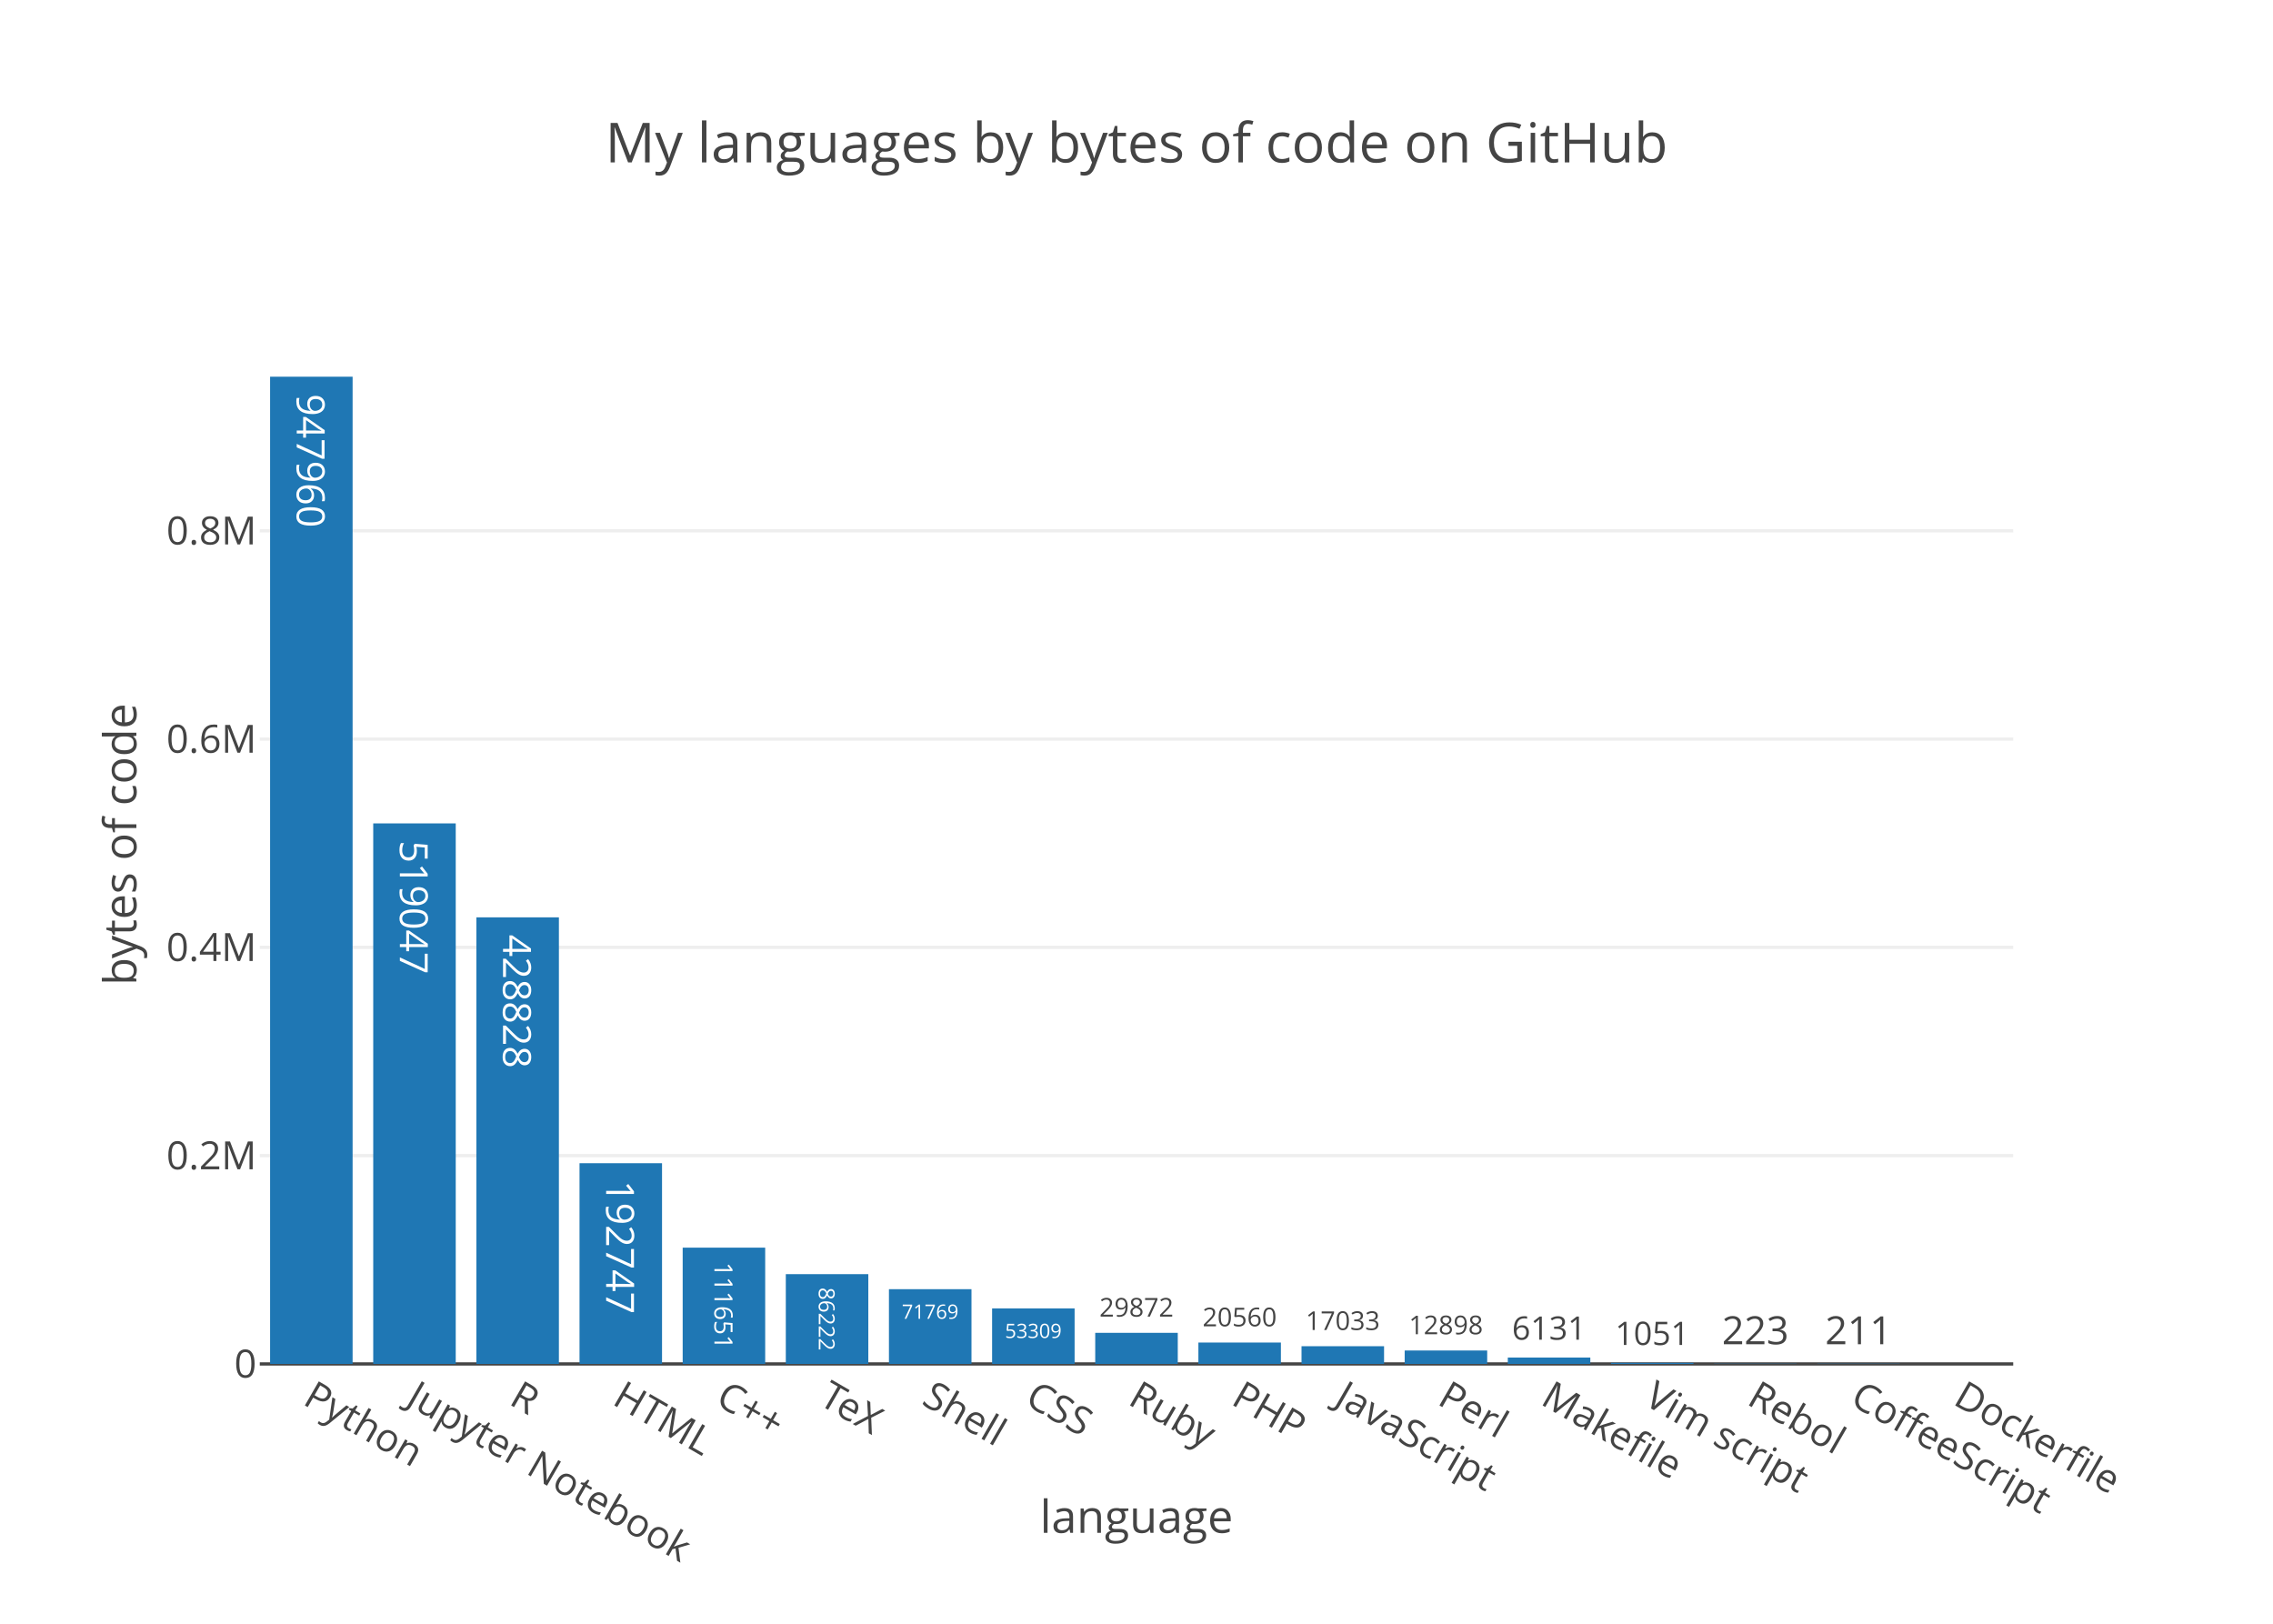
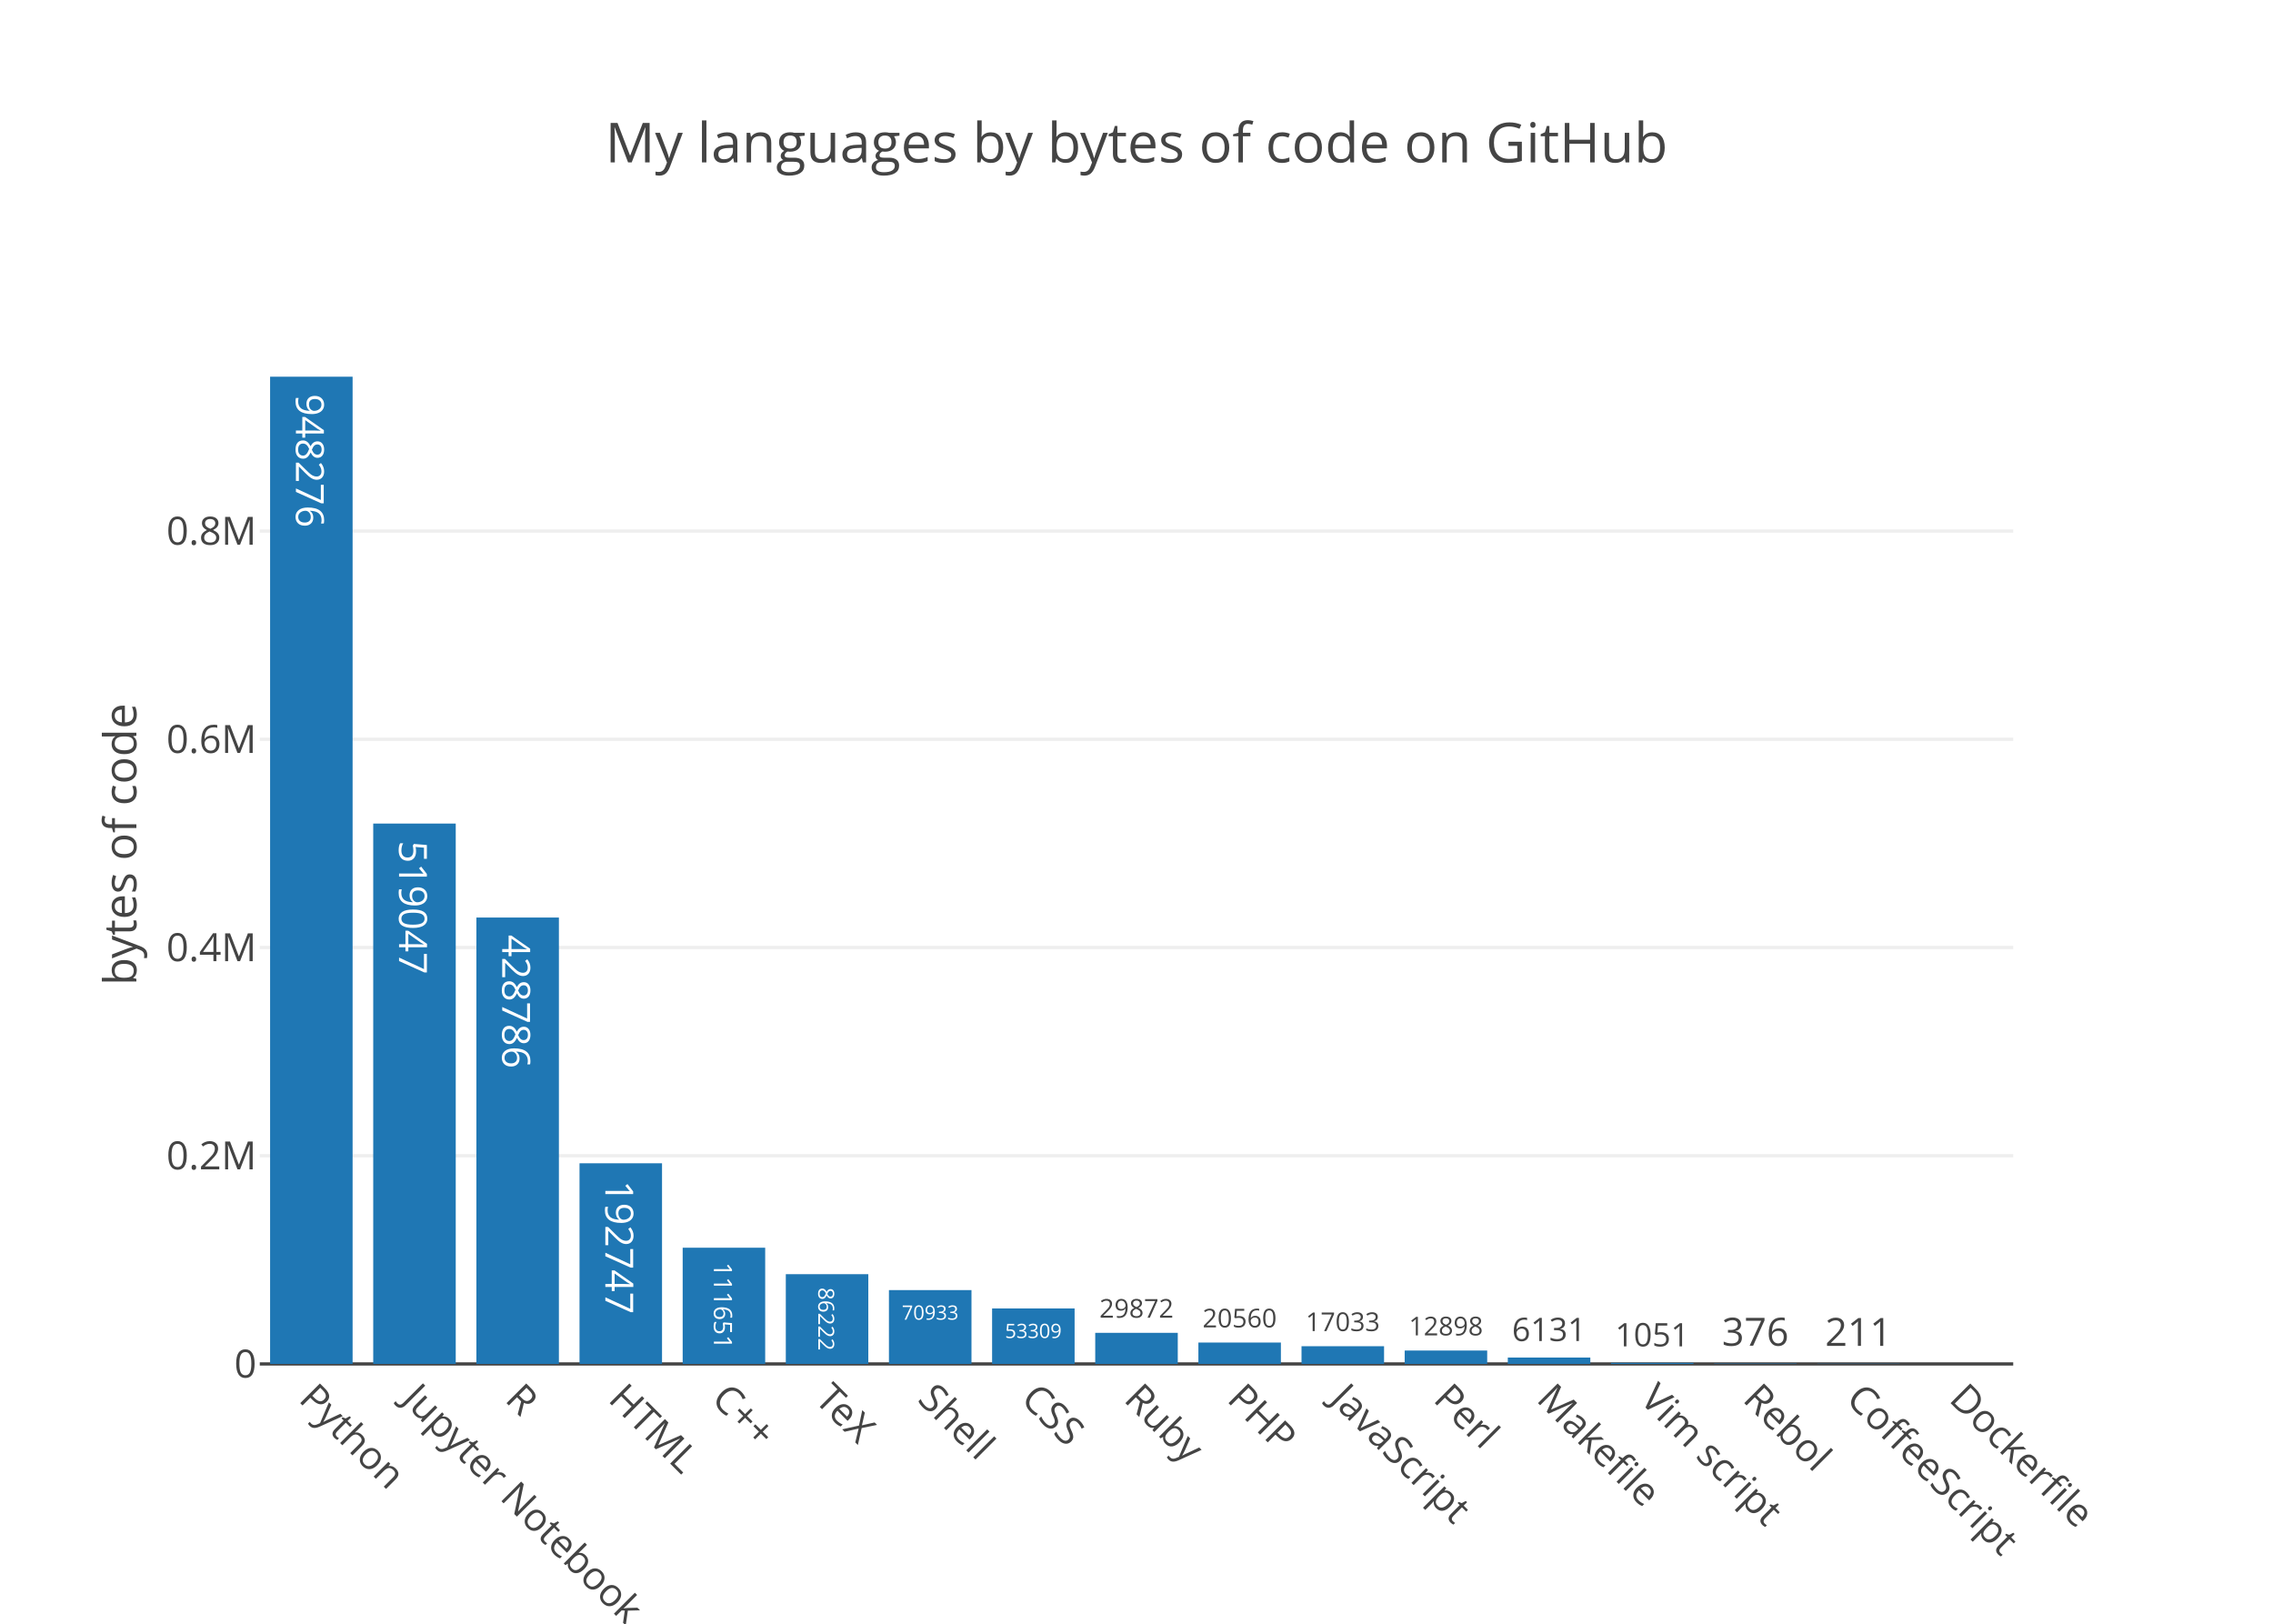
<svg xmlns="http://www.w3.org/2000/svg" class="main-svg" width="700" height="500" viewBox="0 0 700 500">
  <rect x="0" y="0" width="700" height="500" style="fill: rgb(255, 255, 255); fill-opacity: 1;" />
-   <defs id="defs-7efb95">
+   <defs id="defs-a31d7d">
    <g class="clips">
-       <clipPath id="clip7efb95xyplot" class="plotclip">
+       <clipPath id="clipa31d7dxyplot" class="plotclip">
        <rect width="540" height="320" />
      </clipPath>
-       <clipPath class="axesclip" id="clip7efb95x">
+       <clipPath class="axesclip" id="clipa31d7dx">
        <rect x="80" y="0" width="540" height="500" />
      </clipPath>
-       <clipPath class="axesclip" id="clip7efb95y">
+       <clipPath class="axesclip" id="clipa31d7dy">
        <rect x="0" y="100" width="700" height="320" />
      </clipPath>
-       <clipPath class="axesclip" id="clip7efb95xy">
+       <clipPath class="axesclip" id="clipa31d7dxy">
        <rect x="80" y="100" width="540" height="320" />
      </clipPath>
    </g>
    <g class="gradients" />
  </defs>
  <g class="bglayer" />
  <g class="layer-below">
    <g class="imagelayer" />
    <g class="shapelayer" />
  </g>
  <g class="cartesianlayer">
    <g class="subplot xy">
      <g class="layer-subplot">
        <g class="shapelayer" />
        <g class="imagelayer" />
      </g>
      <g class="gridlayer">
        <g class="x" />
        <g class="y">
-           <path class="ygrid crisp" transform="translate(0,355.86)" d="M80,0h540" style="stroke: rgb(238, 238, 238); stroke-opacity: 1; stroke-width: 1px;" />
-           <path class="ygrid crisp" transform="translate(0,291.72)" d="M80,0h540" style="stroke: rgb(238, 238, 238); stroke-opacity: 1; stroke-width: 1px;" />
-           <path class="ygrid crisp" transform="translate(0,227.59)" d="M80,0h540" style="stroke: rgb(238, 238, 238); stroke-opacity: 1; stroke-width: 1px;" />
-           <path class="ygrid crisp" transform="translate(0,163.45)" d="M80,0h540" style="stroke: rgb(238, 238, 238); stroke-opacity: 1; stroke-width: 1px;" />
+           <path class="ygrid crisp" transform="translate(0,355.88)" d="M80,0h540" style="stroke: rgb(238, 238, 238); stroke-opacity: 1; stroke-width: 1px;" />
+           <path class="ygrid crisp" transform="translate(0,291.77)" d="M80,0h540" style="stroke: rgb(238, 238, 238); stroke-opacity: 1; stroke-width: 1px;" />
+           <path class="ygrid crisp" transform="translate(0,227.65)" d="M80,0h540" style="stroke: rgb(238, 238, 238); stroke-opacity: 1; stroke-width: 1px;" />
+           <path class="ygrid crisp" transform="translate(0,163.53)" d="M80,0h540" style="stroke: rgb(238, 238, 238); stroke-opacity: 1; stroke-width: 1px;" />
        </g>
      </g>
      <g class="zerolinelayer">
        <path class="yzl zl crisp" transform="translate(0,420)" d="M80,0h540" style="stroke: rgb(68, 68, 68); stroke-opacity: 1; stroke-width: 1px;" />
      </g>
      <path class="xlines-below" />
      <path class="ylines-below" />
      <g class="overlines-below" />
      <g class="xaxislayer-below" />
      <g class="yaxislayer-below" />
      <g class="overaxes-below" />
-       <g class="plot" transform="translate(80, 100)" clip-path="url('#clip7efb95xyplot')">
+       <g class="plot" transform="translate(80, 100)" clip-path="url('#clipa31d7dxyplot')">
        <g class="barlayer mlayer">
          <g class="trace bars" style="opacity: 1;">
            <g class="points">
              <g class="point">
                <path d="M3.18,320V16H28.59V320Z" style="vector-effect: non-scaling-stroke; opacity: 1; stroke-width: 0px; fill: rgb(31, 119, 180); fill-opacity: 1;" />
-                 <text class="bartext bartext-inside" transform="translate(15.87719 46.38281)rotate(90 0.0078125 -4.5) " text-anchor="middle" data-notex="1" x="0" y="0" style="font-family: 'Open Sans', verdana, arial, sans-serif; font-size: 12px; fill: rgb(255, 255, 255); fill-opacity: 1; white-space: pre;">947960</text>
-               </g>
-               <g class="point">
-                 <path d="M34.94,320V153.55H60.35V320Z" style="vector-effect: non-scaling-stroke; opacity: 1; stroke-width: 0px; fill: rgb(31, 119, 180); fill-opacity: 1;" />
-                 <text class="bartext bartext-inside" transform="translate(47.63719 183.9328)rotate(90 0.0078125 -4.5) " text-anchor="middle" data-notex="1" x="0" y="0" style="font-family: 'Open Sans', verdana, arial, sans-serif; font-size: 12px; fill: rgb(255, 255, 255); fill-opacity: 1; white-space: pre;">519047</text>
-               </g>
-               <g class="point">
-                 <path d="M66.71,320V182.48H92.12V320Z" style="vector-effect: non-scaling-stroke; opacity: 1; stroke-width: 0px; fill: rgb(31, 119, 180); fill-opacity: 1;" />
-                 <text class="bartext bartext-inside" transform="translate(79.40719 212.8628)rotate(90 0.0078125 -4.5) " text-anchor="middle" data-notex="1" x="0" y="0" style="font-family: 'Open Sans', verdana, arial, sans-serif; font-size: 12px; fill: rgb(255, 255, 255); fill-opacity: 1; white-space: pre;">428828</text>
-               </g>
-               <g class="point">
-                 <path d="M98.47,320V258.19H123.88V320Z" style="vector-effect: non-scaling-stroke; opacity: 1; stroke-width: 0px; fill: rgb(31, 119, 180); fill-opacity: 1;" />
-                 <text class="bartext bartext-inside" transform="translate(111.1672 288.5728)rotate(90 0.0078125 -4.5) " text-anchor="middle" data-notex="1" x="0" y="0" style="font-family: 'Open Sans', verdana, arial, sans-serif; font-size: 12px; fill: rgb(255, 255, 255); fill-opacity: 1; white-space: pre;">192747</text>
-               </g>
-               <g class="point">
-                 <path d="M130.24,320V284.19H155.65V320Z" style="vector-effect: non-scaling-stroke; opacity: 1; stroke-width: 0px; fill: rgb(31, 119, 180); fill-opacity: 1;" />
-                 <text class="bartext bartext-inside" transform="translate(142.9399 305.0261)scale(0.6513622) rotate(90 0.0078125 -4.5) " text-anchor="middle" data-notex="1" x="0" y="0" style="font-family: 'Open Sans', verdana, arial, sans-serif; font-size: 12px; fill: rgb(255, 255, 255); fill-opacity: 1; white-space: pre;">111651</text>
-               </g>
-               <g class="point">
-                 <path d="M162,320V292.35H187.41V320Z" style="vector-effect: non-scaling-stroke; opacity: 1; stroke-width: 0px; fill: rgb(31, 119, 180); fill-opacity: 1;" />
-                 <text class="bartext bartext-inside" transform="translate(174.7006 308.7294)scale(0.5676362) rotate(90 0.0078125 -4.5) " text-anchor="middle" data-notex="1" x="0" y="0" style="font-family: 'Open Sans', verdana, arial, sans-serif; font-size: 12px; fill: rgb(255, 255, 255); fill-opacity: 1; white-space: pre;">86222</text>
-               </g>
-               <g class="point">
-                 <path d="M193.76,320V296.98H219.18V320Z" style="vector-effect: non-scaling-stroke; opacity: 1; stroke-width: 0px; fill: rgb(31, 119, 180); fill-opacity: 1;" />
-                 <text class="bartext bartext-inside" transform="translate(206.466 306.09)scale(0.5091684) " text-anchor="middle" data-notex="1" x="0" y="0" style="font-family: 'Open Sans', verdana, arial, sans-serif; font-size: 12px; fill: rgb(255, 255, 255); fill-opacity: 1; white-space: pre;">71769</text>
-               </g>
-               <g class="point">
-                 <path d="M225.53,320V302.9H250.94V320Z" style="vector-effect: non-scaling-stroke; opacity: 1; stroke-width: 0px; fill: rgb(31, 119, 180); fill-opacity: 1;" />
-                 <text class="bartext bartext-inside" transform="translate(238.231 312.0069)scale(0.5089062) " text-anchor="middle" data-notex="1" x="0" y="0" style="font-family: 'Open Sans', verdana, arial, sans-serif; font-size: 12px; fill: rgb(255, 255, 255); fill-opacity: 1; white-space: pre;">53309</text>
+                 <text class="bartext bartext-inside" transform="translate(15.87719 46.63281)rotate(90 0.0078125 -4.75) " text-anchor="middle" data-notex="1" x="0" y="0" style="font-family: 'Open Sans', verdana, arial, sans-serif; font-size: 12px; fill: rgb(255, 255, 255); fill-opacity: 1; white-space: pre;">948276</text>
+               </g>
+               <g class="point">
+                 <path d="M34.94,320V153.6H60.35V320Z" style="vector-effect: non-scaling-stroke; opacity: 1; stroke-width: 0px; fill: rgb(31, 119, 180); fill-opacity: 1;" />
+                 <text class="bartext bartext-inside" transform="translate(47.63719 184.2328)rotate(90 0.0078125 -4.75) " text-anchor="middle" data-notex="1" x="0" y="0" style="font-family: 'Open Sans', verdana, arial, sans-serif; font-size: 12px; fill: rgb(255, 255, 255); fill-opacity: 1; white-space: pre;">519047</text>
+               </g>
+               <g class="point">
+                 <path d="M66.71,320V182.54H92.12V320Z" style="vector-effect: non-scaling-stroke; opacity: 1; stroke-width: 0px; fill: rgb(31, 119, 180); fill-opacity: 1;" />
+                 <text class="bartext bartext-inside" transform="translate(79.40719 213.1728)rotate(90 0.0078125 -4.75) " text-anchor="middle" data-notex="1" x="0" y="0" style="font-family: 'Open Sans', verdana, arial, sans-serif; font-size: 12px; fill: rgb(255, 255, 255); fill-opacity: 1; white-space: pre;">428786</text>
+               </g>
+               <g class="point">
+                 <path d="M98.47,320V258.21H123.88V320Z" style="vector-effect: non-scaling-stroke; opacity: 1; stroke-width: 0px; fill: rgb(31, 119, 180); fill-opacity: 1;" />
+                 <text class="bartext bartext-inside" transform="translate(111.1672 288.8428)rotate(90 0.0078125 -4.75) " text-anchor="middle" data-notex="1" x="0" y="0" style="font-family: 'Open Sans', verdana, arial, sans-serif; font-size: 12px; fill: rgb(255, 255, 255); fill-opacity: 1; white-space: pre;">192747</text>
+               </g>
+               <g class="point">
+                 <path d="M130.24,320V284.21H155.65V320Z" style="vector-effect: non-scaling-stroke; opacity: 1; stroke-width: 0px; fill: rgb(31, 119, 180); fill-opacity: 1;" />
+                 <text class="bartext bartext-inside" transform="translate(142.9399 305.1969)scale(0.6509252) rotate(90 0.0078125 -4.75) " text-anchor="middle" data-notex="1" x="0" y="0" style="font-family: 'Open Sans', verdana, arial, sans-serif; font-size: 12px; fill: rgb(255, 255, 255); fill-opacity: 1; white-space: pre;">111651</text>
+               </g>
+               <g class="point">
+                 <path d="M162,320V292.36H187.41V320Z" style="vector-effect: non-scaling-stroke; opacity: 1; stroke-width: 0px; fill: rgb(31, 119, 180); fill-opacity: 1;" />
+                 <text class="bartext bartext-inside" transform="translate(174.7006 308.875)scale(0.567374) rotate(90 0.0078125 -4.75) " text-anchor="middle" data-notex="1" x="0" y="0" style="font-family: 'Open Sans', verdana, arial, sans-serif; font-size: 12px; fill: rgb(255, 255, 255); fill-opacity: 1; white-space: pre;">86222</text>
+               </g>
+               <g class="point">
+                 <path d="M193.76,320V297.26H219.18V320Z" style="vector-effect: non-scaling-stroke; opacity: 1; stroke-width: 0px; fill: rgb(31, 119, 180); fill-opacity: 1;" />
+                 <text class="bartext bartext-inside" transform="translate(206.466 306.37)scale(0.5091684) " text-anchor="middle" data-notex="1" x="0" y="0" style="font-family: 'Open Sans', verdana, arial, sans-serif; font-size: 12px; fill: rgb(255, 255, 255); fill-opacity: 1; white-space: pre;">70933</text>
+               </g>
+               <g class="point">
+                 <path d="M225.53,320V302.91H250.94V320Z" style="vector-effect: non-scaling-stroke; opacity: 1; stroke-width: 0px; fill: rgb(31, 119, 180); fill-opacity: 1;" />
+                 <text class="bartext bartext-inside" transform="translate(238.231 312.0169)scale(0.5089062) " text-anchor="middle" data-notex="1" x="0" y="0" style="font-family: 'Open Sans', verdana, arial, sans-serif; font-size: 12px; fill: rgb(255, 255, 255); fill-opacity: 1; white-space: pre;">53309</text>
              </g>
              <g class="point">
                <path d="M257.29,320V310.42H282.71V320Z" style="vector-effect: non-scaling-stroke; opacity: 1; stroke-width: 0px; fill: rgb(31, 119, 180); fill-opacity: 1;" />
-                 <text class="bartext bartext-outside" transform="translate(269.9948 305.4206)scale(0.666481) " text-anchor="middle" data-notex="1" x="0" y="0" style="font-family: 'Open Sans', verdana, arial, sans-serif; font-size: 12px; fill: rgb(68, 68, 68); fill-opacity: 1; white-space: pre;">29872</text>
+                 <text class="bartext bartext-outside" transform="translate(269.9948 305.7538)scale(0.666481) " text-anchor="middle" data-notex="1" x="0" y="0" style="font-family: 'Open Sans', verdana, arial, sans-serif; font-size: 12px; fill: rgb(68, 68, 68); fill-opacity: 1; white-space: pre;">29872</text>
              </g>
              <g class="point">
                <path d="M289.06,320V313.41H314.47V320Z" style="vector-effect: non-scaling-stroke; opacity: 1; stroke-width: 0px; fill: rgb(31, 119, 180); fill-opacity: 1;" />
-                 <text class="bartext bartext-outside" transform="translate(301.7598 308.4113)scale(0.6662188) " text-anchor="middle" data-notex="1" x="0" y="0" style="font-family: 'Open Sans', verdana, arial, sans-serif; font-size: 12px; fill: rgb(68, 68, 68); fill-opacity: 1; white-space: pre;">20560</text>
+                 <text class="bartext bartext-outside" transform="translate(301.7598 308.7445)scale(0.6662188) " text-anchor="middle" data-notex="1" x="0" y="0" style="font-family: 'Open Sans', verdana, arial, sans-serif; font-size: 12px; fill: rgb(68, 68, 68); fill-opacity: 1; white-space: pre;">20560</text>
              </g>
              <g class="point">
                <path d="M320.82,320V314.54H346.24V320Z" style="vector-effect: non-scaling-stroke; opacity: 1; stroke-width: 0px; fill: rgb(31, 119, 180); fill-opacity: 1;" />
-                 <text class="bartext bartext-outside" transform="translate(333.5248 309.5406)scale(0.666481) " text-anchor="middle" data-notex="1" x="0" y="0" style="font-family: 'Open Sans', verdana, arial, sans-serif; font-size: 12px; fill: rgb(68, 68, 68); fill-opacity: 1; white-space: pre;">17033</text>
-               </g>
-               <g class="point">
-                 <path d="M352.59,320V315.86H378V320Z" style="vector-effect: non-scaling-stroke; opacity: 1; stroke-width: 0px; fill: rgb(31, 119, 180); fill-opacity: 1;" />
-                 <text class="bartext bartext-outside" transform="translate(365.2898 310.8613)scale(0.6662188) " text-anchor="middle" data-notex="1" x="0" y="0" style="font-family: 'Open Sans', verdana, arial, sans-serif; font-size: 12px; fill: rgb(68, 68, 68); fill-opacity: 1; white-space: pre;">12898</text>
+                 <text class="bartext bartext-outside" transform="translate(333.5248 309.8738)scale(0.666481) " text-anchor="middle" data-notex="1" x="0" y="0" style="font-family: 'Open Sans', verdana, arial, sans-serif; font-size: 12px; fill: rgb(68, 68, 68); fill-opacity: 1; white-space: pre;">17033</text>
+               </g>
+               <g class="point">
+                 <path d="M352.59,320V315.87H378V320Z" style="vector-effect: non-scaling-stroke; opacity: 1; stroke-width: 0px; fill: rgb(31, 119, 180); fill-opacity: 1;" />
+                 <text class="bartext bartext-outside" transform="translate(365.2898 311.2045)scale(0.6662188) " text-anchor="middle" data-notex="1" x="0" y="0" style="font-family: 'Open Sans', verdana, arial, sans-serif; font-size: 12px; fill: rgb(68, 68, 68); fill-opacity: 1; white-space: pre;">12898</text>
              </g>
              <g class="point">
                <path d="M384.35,320V318.03H409.76V320Z" style="vector-effect: non-scaling-stroke; opacity: 1; stroke-width: 0px; fill: rgb(31, 119, 180); fill-opacity: 1;" />
-                 <text class="bartext bartext-outside" transform="translate(397.0485 312.5319)scale(0.8326882) " text-anchor="middle" data-notex="1" x="0" y="0" style="font-family: 'Open Sans', verdana, arial, sans-serif; font-size: 12px; fill: rgb(68, 68, 68); fill-opacity: 1; white-space: pre;">6131</text>
+                 <text class="bartext bartext-outside" transform="translate(397.0485 312.9483)scale(0.8326882) " text-anchor="middle" data-notex="1" x="0" y="0" style="font-family: 'Open Sans', verdana, arial, sans-serif; font-size: 12px; fill: rgb(68, 68, 68); fill-opacity: 1; white-space: pre;">6131</text>
              </g>
              <g class="point">
                <path d="M416.12,320V319.66H441.53V320Z" style="vector-effect: non-scaling-stroke; opacity: 1; stroke-width: 0px; fill: rgb(31, 119, 180); fill-opacity: 1;" />
-                 <text class="bartext bartext-outside" transform="translate(428.8185 314.1619)scale(0.8326882) " text-anchor="middle" data-notex="1" x="0" y="0" style="font-family: 'Open Sans', verdana, arial, sans-serif; font-size: 12px; fill: rgb(68, 68, 68); fill-opacity: 1; white-space: pre;">1051</text>
-               </g>
-               <g class="point">
-                 <path d="M447.88,320V319.93H473.29V320Z" style="vector-effect: non-scaling-stroke; opacity: 1; stroke-width: 0px; fill: rgb(31, 119, 180); fill-opacity: 1;" />
-                 <text class="bartext bartext-outside" transform="translate(460.585 313.93)" text-anchor="middle" data-notex="1" x="0" y="0" style="font-family: 'Open Sans', verdana, arial, sans-serif; font-size: 12px; fill: rgb(68, 68, 68); fill-opacity: 1; white-space: pre;">223</text>
+                 <text class="bartext bartext-outside" transform="translate(428.8185 314.5783)scale(0.8326882) " text-anchor="middle" data-notex="1" x="0" y="0" style="font-family: 'Open Sans', verdana, arial, sans-serif; font-size: 12px; fill: rgb(68, 68, 68); fill-opacity: 1; white-space: pre;">1051</text>
+               </g>
+               <g class="point">
+                 <path d="M447.88,320V319.88H473.29V320Z" style="vector-effect: non-scaling-stroke; opacity: 1; stroke-width: 0px; fill: rgb(31, 119, 180); fill-opacity: 1;" />
+                 <text class="bartext bartext-outside" transform="translate(460.585 314.38)" text-anchor="middle" data-notex="1" x="0" y="0" style="font-family: 'Open Sans', verdana, arial, sans-serif; font-size: 12px; fill: rgb(68, 68, 68); fill-opacity: 1; white-space: pre;">376</text>
              </g>
              <g class="point">
                <path d="M479.65,320V319.93H505.06V320Z" style="vector-effect: non-scaling-stroke; opacity: 1; stroke-width: 0px; fill: rgb(31, 119, 180); fill-opacity: 1;" />
-                 <text class="bartext bartext-outside" transform="translate(492.355 313.93)" text-anchor="middle" data-notex="1" x="0" y="0" style="font-family: 'Open Sans', verdana, arial, sans-serif; font-size: 12px; fill: rgb(68, 68, 68); fill-opacity: 1; white-space: pre;">211</text>
+                 <text class="bartext bartext-outside" transform="translate(492.355 314.43)" text-anchor="middle" data-notex="1" x="0" y="0" style="font-family: 'Open Sans', verdana, arial, sans-serif; font-size: 12px; fill: rgb(68, 68, 68); fill-opacity: 1; white-space: pre;">211</text>
              </g>
              <g class="point">
                <path d="M0,0Z" style="vector-effect: non-scaling-stroke; opacity: 1; stroke-width: 0px; fill: rgb(31, 119, 180); fill-opacity: 1;" />
              </g>
            </g>
          </g>
        </g>
      </g>
      <g class="overplot" />
      <path class="xlines-above crisp" d="M0,0" style="fill: none;" />
      <path class="ylines-above crisp" d="M0,0" style="fill: none;" />
      <g class="overlines-above" />
      <g class="xaxislayer-above">
        <g class="xtick">
-           <text text-anchor="start" x="0" y="433" transform="translate(95.88,0) rotate(30,0,427)" style="font-family: 'Open Sans', verdana, arial, sans-serif; font-size: 12px; fill: rgb(68, 68, 68); fill-opacity: 1; white-space: pre;">Python</text>
-         </g>
-         <g class="xtick">
-           <text text-anchor="start" x="0" y="433" transform="translate(127.65,0) rotate(30,0,427)" style="font-family: 'Open Sans', verdana, arial, sans-serif; font-size: 12px; fill: rgb(68, 68, 68); fill-opacity: 1; white-space: pre;">Jupyter Notebook</text>
-         </g>
-         <g class="xtick">
-           <text text-anchor="start" x="0" y="433" transform="translate(159.41,0) rotate(30,0,427)" style="font-family: 'Open Sans', verdana, arial, sans-serif; font-size: 12px; fill: rgb(68, 68, 68); fill-opacity: 1; white-space: pre;">R</text>
-         </g>
-         <g class="xtick">
-           <text text-anchor="start" x="0" y="433" transform="translate(191.18,0) rotate(30,0,427)" style="font-family: 'Open Sans', verdana, arial, sans-serif; font-size: 12px; fill: rgb(68, 68, 68); fill-opacity: 1; white-space: pre;">HTML</text>
-         </g>
-         <g class="xtick">
-           <text text-anchor="start" x="0" y="433" transform="translate(222.94,0) rotate(30,0,427)" style="font-family: 'Open Sans', verdana, arial, sans-serif; font-size: 12px; fill: rgb(68, 68, 68); fill-opacity: 1; white-space: pre;">C++</text>
-         </g>
-         <g class="xtick">
-           <text text-anchor="start" x="0" y="433" transform="translate(254.71,0) rotate(30,0,427)" style="font-family: 'Open Sans', verdana, arial, sans-serif; font-size: 12px; fill: rgb(68, 68, 68); fill-opacity: 1; white-space: pre;">TeX</text>
-         </g>
-         <g class="xtick">
-           <text text-anchor="start" x="0" y="433" transform="translate(286.47,0) rotate(30,0,427)" style="font-family: 'Open Sans', verdana, arial, sans-serif; font-size: 12px; fill: rgb(68, 68, 68); fill-opacity: 1; white-space: pre;">Shell</text>
-         </g>
-         <g class="xtick">
-           <text text-anchor="start" x="0" y="433" transform="translate(318.24,0) rotate(30,0,427)" style="font-family: 'Open Sans', verdana, arial, sans-serif; font-size: 12px; fill: rgb(68, 68, 68); fill-opacity: 1; white-space: pre;">CSS</text>
-         </g>
-         <g class="xtick">
-           <text text-anchor="start" x="0" y="433" transform="translate(350,0) rotate(30,0,427)" style="font-family: 'Open Sans', verdana, arial, sans-serif; font-size: 12px; fill: rgb(68, 68, 68); fill-opacity: 1; white-space: pre;">Ruby</text>
-         </g>
-         <g class="xtick">
-           <text text-anchor="start" x="0" y="433" transform="translate(381.76,0) rotate(30,0,427)" style="font-family: 'Open Sans', verdana, arial, sans-serif; font-size: 12px; fill: rgb(68, 68, 68); fill-opacity: 1; white-space: pre;">PHP</text>
-         </g>
-         <g class="xtick">
-           <text text-anchor="start" x="0" y="433" transform="translate(413.53,0) rotate(30,0,427)" style="font-family: 'Open Sans', verdana, arial, sans-serif; font-size: 12px; fill: rgb(68, 68, 68); fill-opacity: 1; white-space: pre;">JavaScript</text>
-         </g>
-         <g class="xtick">
-           <text text-anchor="start" x="0" y="433" transform="translate(445.29,0) rotate(30,0,427)" style="font-family: 'Open Sans', verdana, arial, sans-serif; font-size: 12px; fill: rgb(68, 68, 68); fill-opacity: 1; white-space: pre;">Perl</text>
-         </g>
-         <g class="xtick">
-           <text text-anchor="start" x="0" y="433" transform="translate(477.06,0) rotate(30,0,427)" style="font-family: 'Open Sans', verdana, arial, sans-serif; font-size: 12px; fill: rgb(68, 68, 68); fill-opacity: 1; white-space: pre;">Makefile</text>
-         </g>
-         <g class="xtick">
-           <text text-anchor="start" x="0" y="433" transform="translate(508.82,0) rotate(30,0,427)" style="font-family: 'Open Sans', verdana, arial, sans-serif; font-size: 12px; fill: rgb(68, 68, 68); fill-opacity: 1; white-space: pre;">Vim script</text>
-         </g>
-         <g class="xtick">
-           <text text-anchor="start" x="0" y="433" transform="translate(540.59,0) rotate(30,0,427)" style="font-family: 'Open Sans', verdana, arial, sans-serif; font-size: 12px; fill: rgb(68, 68, 68); fill-opacity: 1; white-space: pre;">Rebol</text>
-         </g>
-         <g class="xtick">
-           <text text-anchor="start" x="0" y="433" transform="translate(572.35,0) rotate(30,0,427)" style="font-family: 'Open Sans', verdana, arial, sans-serif; font-size: 12px; fill: rgb(68, 68, 68); fill-opacity: 1; white-space: pre;">CoffeeScript</text>
-         </g>
-         <g class="xtick">
-           <text text-anchor="start" x="0" y="433" transform="translate(604.12,0) rotate(30,0,427)" style="font-family: 'Open Sans', verdana, arial, sans-serif; font-size: 12px; fill: rgb(68, 68, 68); fill-opacity: 1; white-space: pre;">Dockerfile</text>
+           <text text-anchor="start" x="0" y="433" transform="translate(95.88,0) rotate(45,0,427)" style="font-family: 'Open Sans', verdana, arial, sans-serif; font-size: 12px; fill: rgb(68, 68, 68); fill-opacity: 1; white-space: pre;">Python</text>
+         </g>
+         <g class="xtick">
+           <text text-anchor="start" x="0" y="433" transform="translate(127.65,0) rotate(45,0,427)" style="font-family: 'Open Sans', verdana, arial, sans-serif; font-size: 12px; fill: rgb(68, 68, 68); fill-opacity: 1; white-space: pre;">Jupyter Notebook</text>
+         </g>
+         <g class="xtick">
+           <text text-anchor="start" x="0" y="433" transform="translate(159.41,0) rotate(45,0,427)" style="font-family: 'Open Sans', verdana, arial, sans-serif; font-size: 12px; fill: rgb(68, 68, 68); fill-opacity: 1; white-space: pre;">R</text>
+         </g>
+         <g class="xtick">
+           <text text-anchor="start" x="0" y="433" transform="translate(191.18,0) rotate(45,0,427)" style="font-family: 'Open Sans', verdana, arial, sans-serif; font-size: 12px; fill: rgb(68, 68, 68); fill-opacity: 1; white-space: pre;">HTML</text>
+         </g>
+         <g class="xtick">
+           <text text-anchor="start" x="0" y="433" transform="translate(222.94,0) rotate(45,0,427)" style="font-family: 'Open Sans', verdana, arial, sans-serif; font-size: 12px; fill: rgb(68, 68, 68); fill-opacity: 1; white-space: pre;">C++</text>
+         </g>
+         <g class="xtick">
+           <text text-anchor="start" x="0" y="433" transform="translate(254.71,0) rotate(45,0,427)" style="font-family: 'Open Sans', verdana, arial, sans-serif; font-size: 12px; fill: rgb(68, 68, 68); fill-opacity: 1; white-space: pre;">TeX</text>
+         </g>
+         <g class="xtick">
+           <text text-anchor="start" x="0" y="433" transform="translate(286.47,0) rotate(45,0,427)" style="font-family: 'Open Sans', verdana, arial, sans-serif; font-size: 12px; fill: rgb(68, 68, 68); fill-opacity: 1; white-space: pre;">Shell</text>
+         </g>
+         <g class="xtick">
+           <text text-anchor="start" x="0" y="433" transform="translate(318.24,0) rotate(45,0,427)" style="font-family: 'Open Sans', verdana, arial, sans-serif; font-size: 12px; fill: rgb(68, 68, 68); fill-opacity: 1; white-space: pre;">CSS</text>
+         </g>
+         <g class="xtick">
+           <text text-anchor="start" x="0" y="433" transform="translate(350,0) rotate(45,0,427)" style="font-family: 'Open Sans', verdana, arial, sans-serif; font-size: 12px; fill: rgb(68, 68, 68); fill-opacity: 1; white-space: pre;">Ruby</text>
+         </g>
+         <g class="xtick">
+           <text text-anchor="start" x="0" y="433" transform="translate(381.76,0) rotate(45,0,427)" style="font-family: 'Open Sans', verdana, arial, sans-serif; font-size: 12px; fill: rgb(68, 68, 68); fill-opacity: 1; white-space: pre;">PHP</text>
+         </g>
+         <g class="xtick">
+           <text text-anchor="start" x="0" y="433" transform="translate(413.53,0) rotate(45,0,427)" style="font-family: 'Open Sans', verdana, arial, sans-serif; font-size: 12px; fill: rgb(68, 68, 68); fill-opacity: 1; white-space: pre;">JavaScript</text>
+         </g>
+         <g class="xtick">
+           <text text-anchor="start" x="0" y="433" transform="translate(445.29,0) rotate(45,0,427)" style="font-family: 'Open Sans', verdana, arial, sans-serif; font-size: 12px; fill: rgb(68, 68, 68); fill-opacity: 1; white-space: pre;">Perl</text>
+         </g>
+         <g class="xtick">
+           <text text-anchor="start" x="0" y="433" transform="translate(477.06,0) rotate(45,0,427)" style="font-family: 'Open Sans', verdana, arial, sans-serif; font-size: 12px; fill: rgb(68, 68, 68); fill-opacity: 1; white-space: pre;">Makefile</text>
+         </g>
+         <g class="xtick">
+           <text text-anchor="start" x="0" y="433" transform="translate(508.82,0) rotate(45,0,427)" style="font-family: 'Open Sans', verdana, arial, sans-serif; font-size: 12px; fill: rgb(68, 68, 68); fill-opacity: 1; white-space: pre;">Vim script</text>
+         </g>
+         <g class="xtick">
+           <text text-anchor="start" x="0" y="433" transform="translate(540.59,0) rotate(45,0,427)" style="font-family: 'Open Sans', verdana, arial, sans-serif; font-size: 12px; fill: rgb(68, 68, 68); fill-opacity: 1; white-space: pre;">Rebol</text>
+         </g>
+         <g class="xtick">
+           <text text-anchor="start" x="0" y="433" transform="translate(572.35,0) rotate(45,0,427)" style="font-family: 'Open Sans', verdana, arial, sans-serif; font-size: 12px; fill: rgb(68, 68, 68); fill-opacity: 1; white-space: pre;">CoffeeScript</text>
+         </g>
+         <g class="xtick">
+           <text text-anchor="start" x="0" y="433" transform="translate(604.12,0) rotate(45,0,427)" style="font-family: 'Open Sans', verdana, arial, sans-serif; font-size: 12px; fill: rgb(68, 68, 68); fill-opacity: 1; white-space: pre;">Dockerfile</text>
        </g>
      </g>
      <g class="yaxislayer-above">
        <g class="ytick">
          <text text-anchor="end" x="79" y="4.2" transform="translate(0,420)" style="font-family: 'Open Sans', verdana, arial, sans-serif; font-size: 12px; fill: rgb(68, 68, 68); fill-opacity: 1; white-space: pre;">0</text>
        </g>
        <g class="ytick">
-           <text text-anchor="end" x="79" y="4.2" transform="translate(0,355.86)" style="font-family: 'Open Sans', verdana, arial, sans-serif; font-size: 12px; fill: rgb(68, 68, 68); fill-opacity: 1; white-space: pre;">0.2M</text>
-         </g>
-         <g class="ytick">
-           <text text-anchor="end" x="79" y="4.2" transform="translate(0,291.72)" style="font-family: 'Open Sans', verdana, arial, sans-serif; font-size: 12px; fill: rgb(68, 68, 68); fill-opacity: 1; white-space: pre;">0.4M</text>
-         </g>
-         <g class="ytick">
-           <text text-anchor="end" x="79" y="4.2" transform="translate(0,227.59)" style="font-family: 'Open Sans', verdana, arial, sans-serif; font-size: 12px; fill: rgb(68, 68, 68); fill-opacity: 1; white-space: pre;">0.6M</text>
-         </g>
-         <g class="ytick">
-           <text text-anchor="end" x="79" y="4.2" transform="translate(0,163.45)" style="font-family: 'Open Sans', verdana, arial, sans-serif; font-size: 12px; fill: rgb(68, 68, 68); fill-opacity: 1; white-space: pre;">0.8M</text>
+           <text text-anchor="end" x="79" y="4.2" transform="translate(0,355.88)" style="font-family: 'Open Sans', verdana, arial, sans-serif; font-size: 12px; fill: rgb(68, 68, 68); fill-opacity: 1; white-space: pre;">0.2M</text>
+         </g>
+         <g class="ytick">
+           <text text-anchor="end" x="79" y="4.2" transform="translate(0,291.77)" style="font-family: 'Open Sans', verdana, arial, sans-serif; font-size: 12px; fill: rgb(68, 68, 68); fill-opacity: 1; white-space: pre;">0.4M</text>
+         </g>
+         <g class="ytick">
+           <text text-anchor="end" x="79" y="4.2" transform="translate(0,227.65)" style="font-family: 'Open Sans', verdana, arial, sans-serif; font-size: 12px; fill: rgb(68, 68, 68); fill-opacity: 1; white-space: pre;">0.6M</text>
+         </g>
+         <g class="ytick">
+           <text text-anchor="end" x="79" y="4.2" transform="translate(0,163.53)" style="font-family: 'Open Sans', verdana, arial, sans-serif; font-size: 12px; fill: rgb(68, 68, 68); fill-opacity: 1; white-space: pre;">0.8M</text>
        </g>
      </g>
      <g class="overaxes-above" />
    </g>
  </g>
  <g class="polarlayer" />
  <g class="ternarylayer" />
  <g class="geolayer" />
  <g class="pielayer" />
  <g class="sunburstlayer" />
  <g class="glimages" />
-   <defs id="topdefs-7efb95">
+   <defs id="topdefs-a31d7d">
    <g class="clips" />
  </defs>
  <g class="layer-above">
    <g class="imagelayer" />
    <g class="shapelayer" />
  </g>
  <g class="infolayer">
    <g class="g-gtitle">
      <text class="gtitle" x="350" y="50" text-anchor="middle" dy="0em" style="font-family: 'Open Sans', verdana, arial, sans-serif; font-size: 17px; fill: rgb(68, 68, 68); opacity: 1; font-weight: normal; white-space: pre;">My languages by bytes of code on GitHub</text>
    </g>
-     <g class="g-xtitle">
-       <text class="xtitle" x="350" y="472" text-anchor="middle" style="font-family: 'Open Sans', verdana, arial, sans-serif; font-size: 14px; fill: rgb(68, 68, 68); opacity: 1; font-weight: normal; white-space: pre;">language</text>
-     </g>
+     <g class="g-xtitle" />
    <g class="g-ytitle">
      <text class="ytitle" transform="rotate(-90,42,260)" x="42" y="260" text-anchor="middle" style="font-family: 'Open Sans', verdana, arial, sans-serif; font-size: 14px; fill: rgb(68, 68, 68); opacity: 1; font-weight: normal; white-space: pre;">bytes of code</text>
    </g>
  </g>
</svg>
